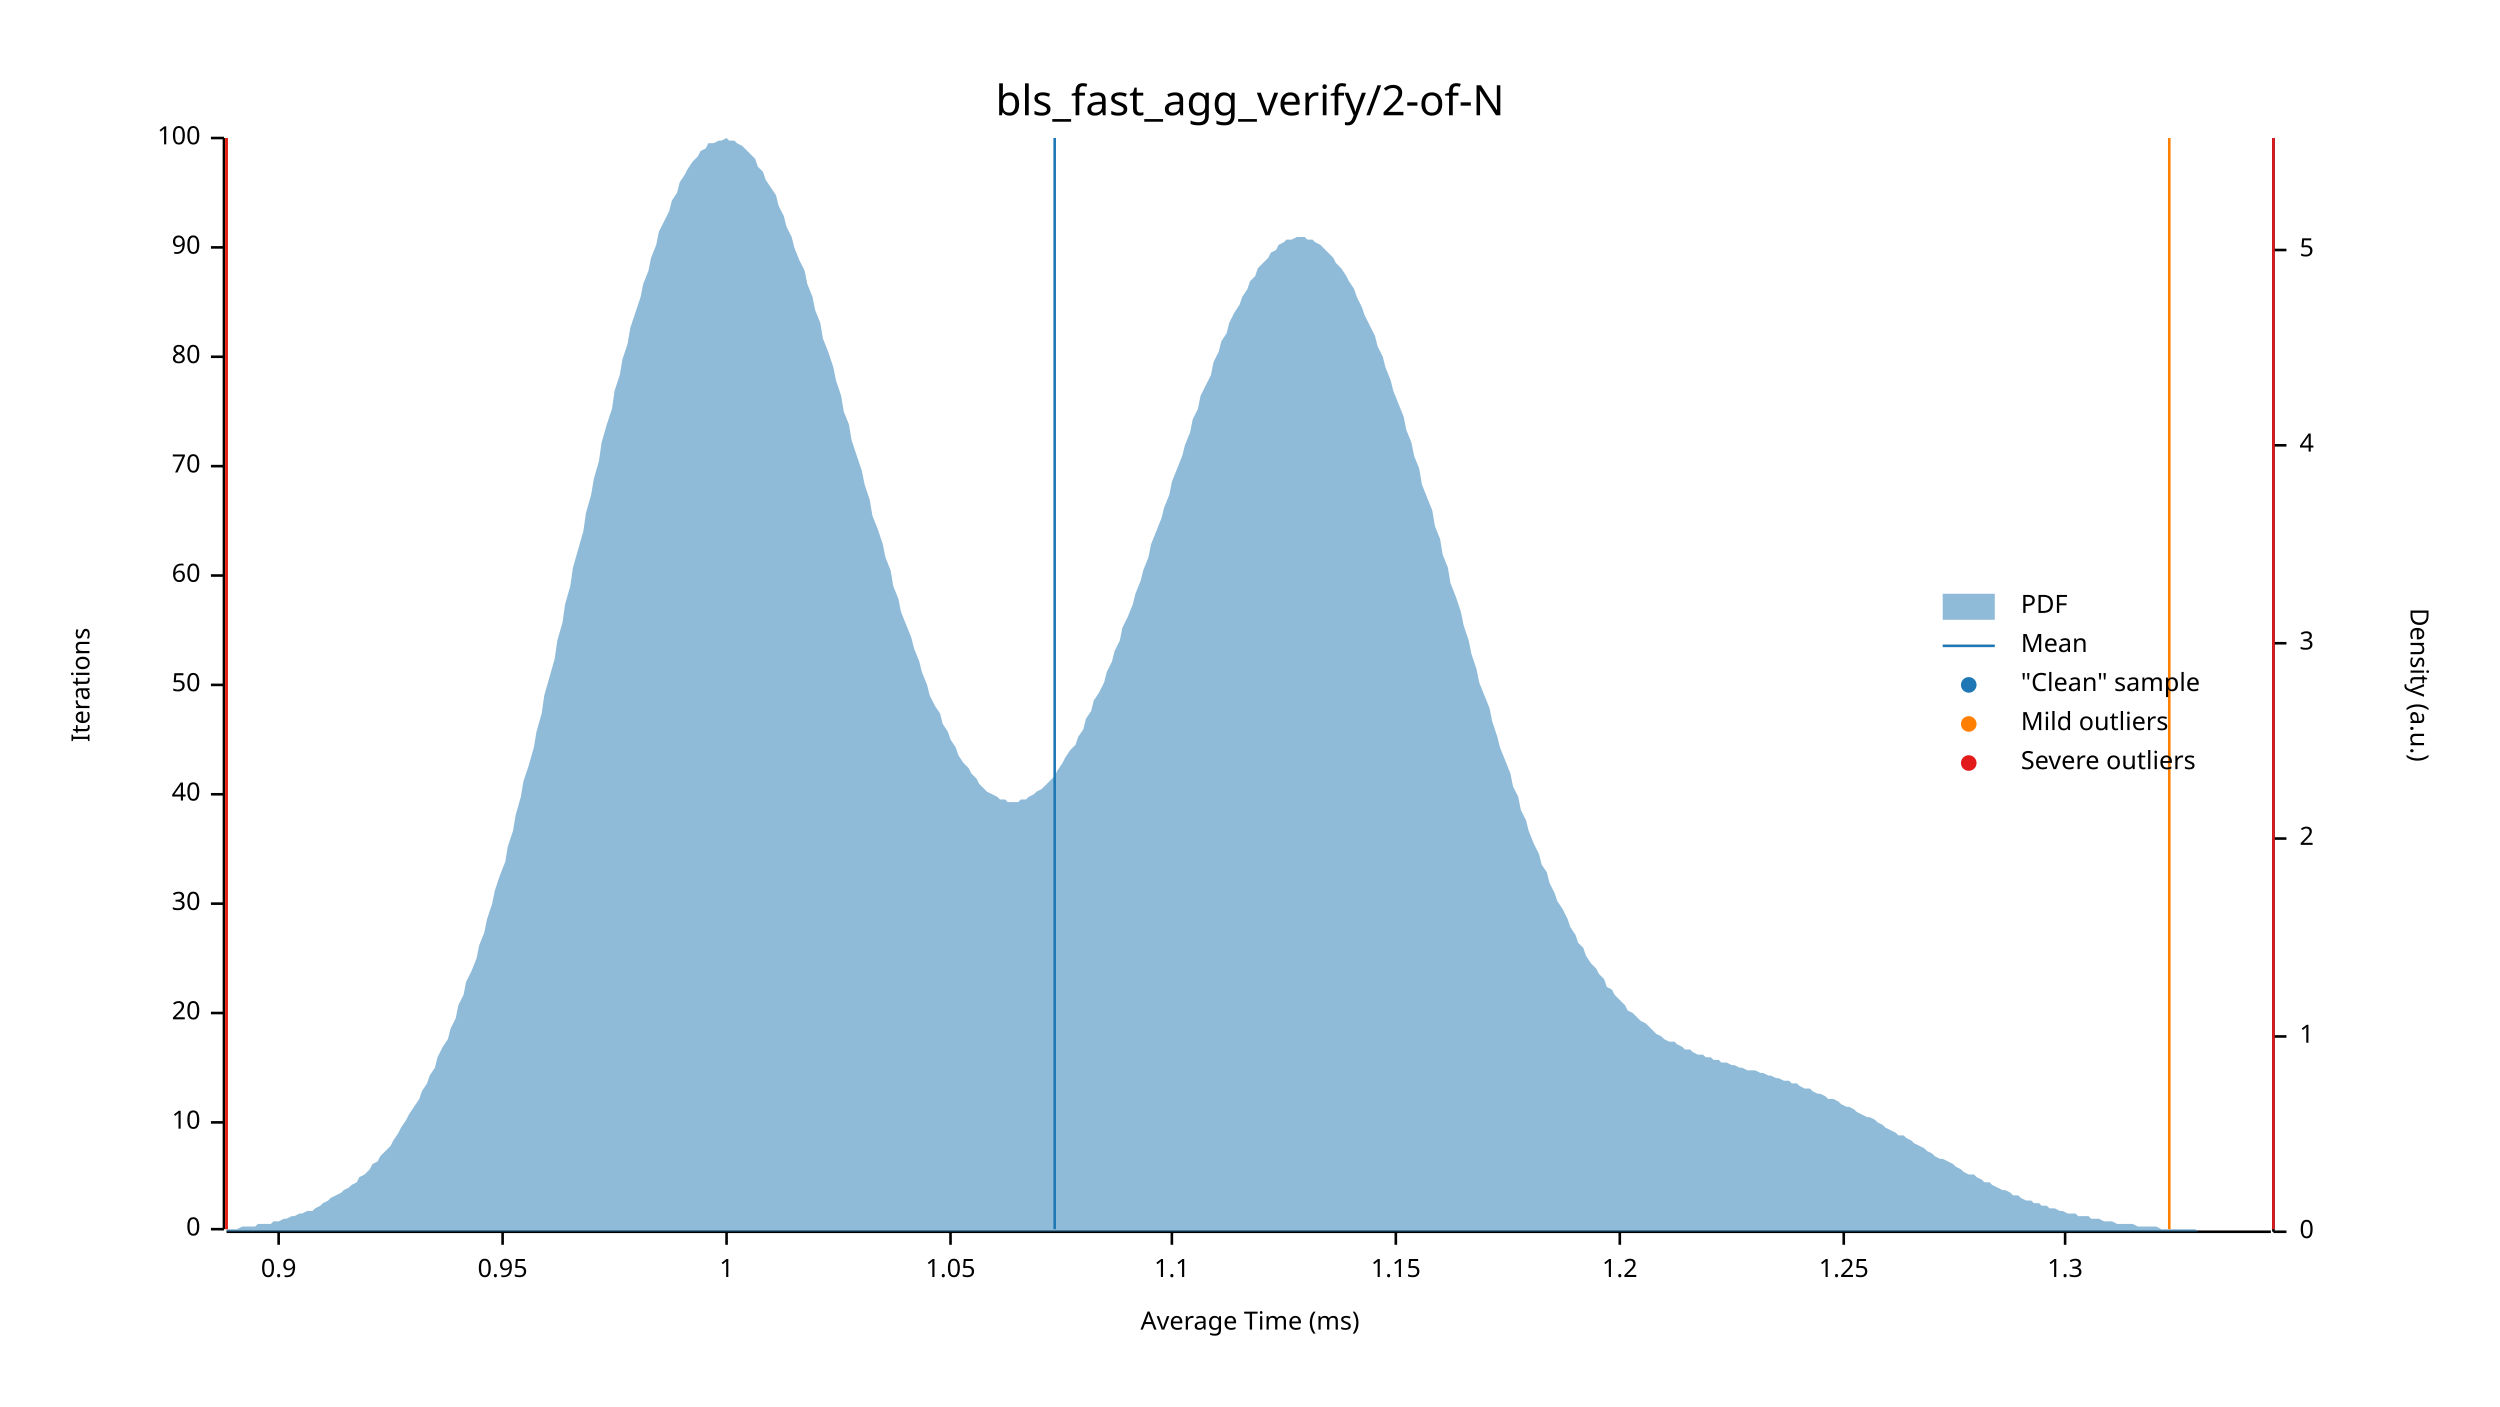
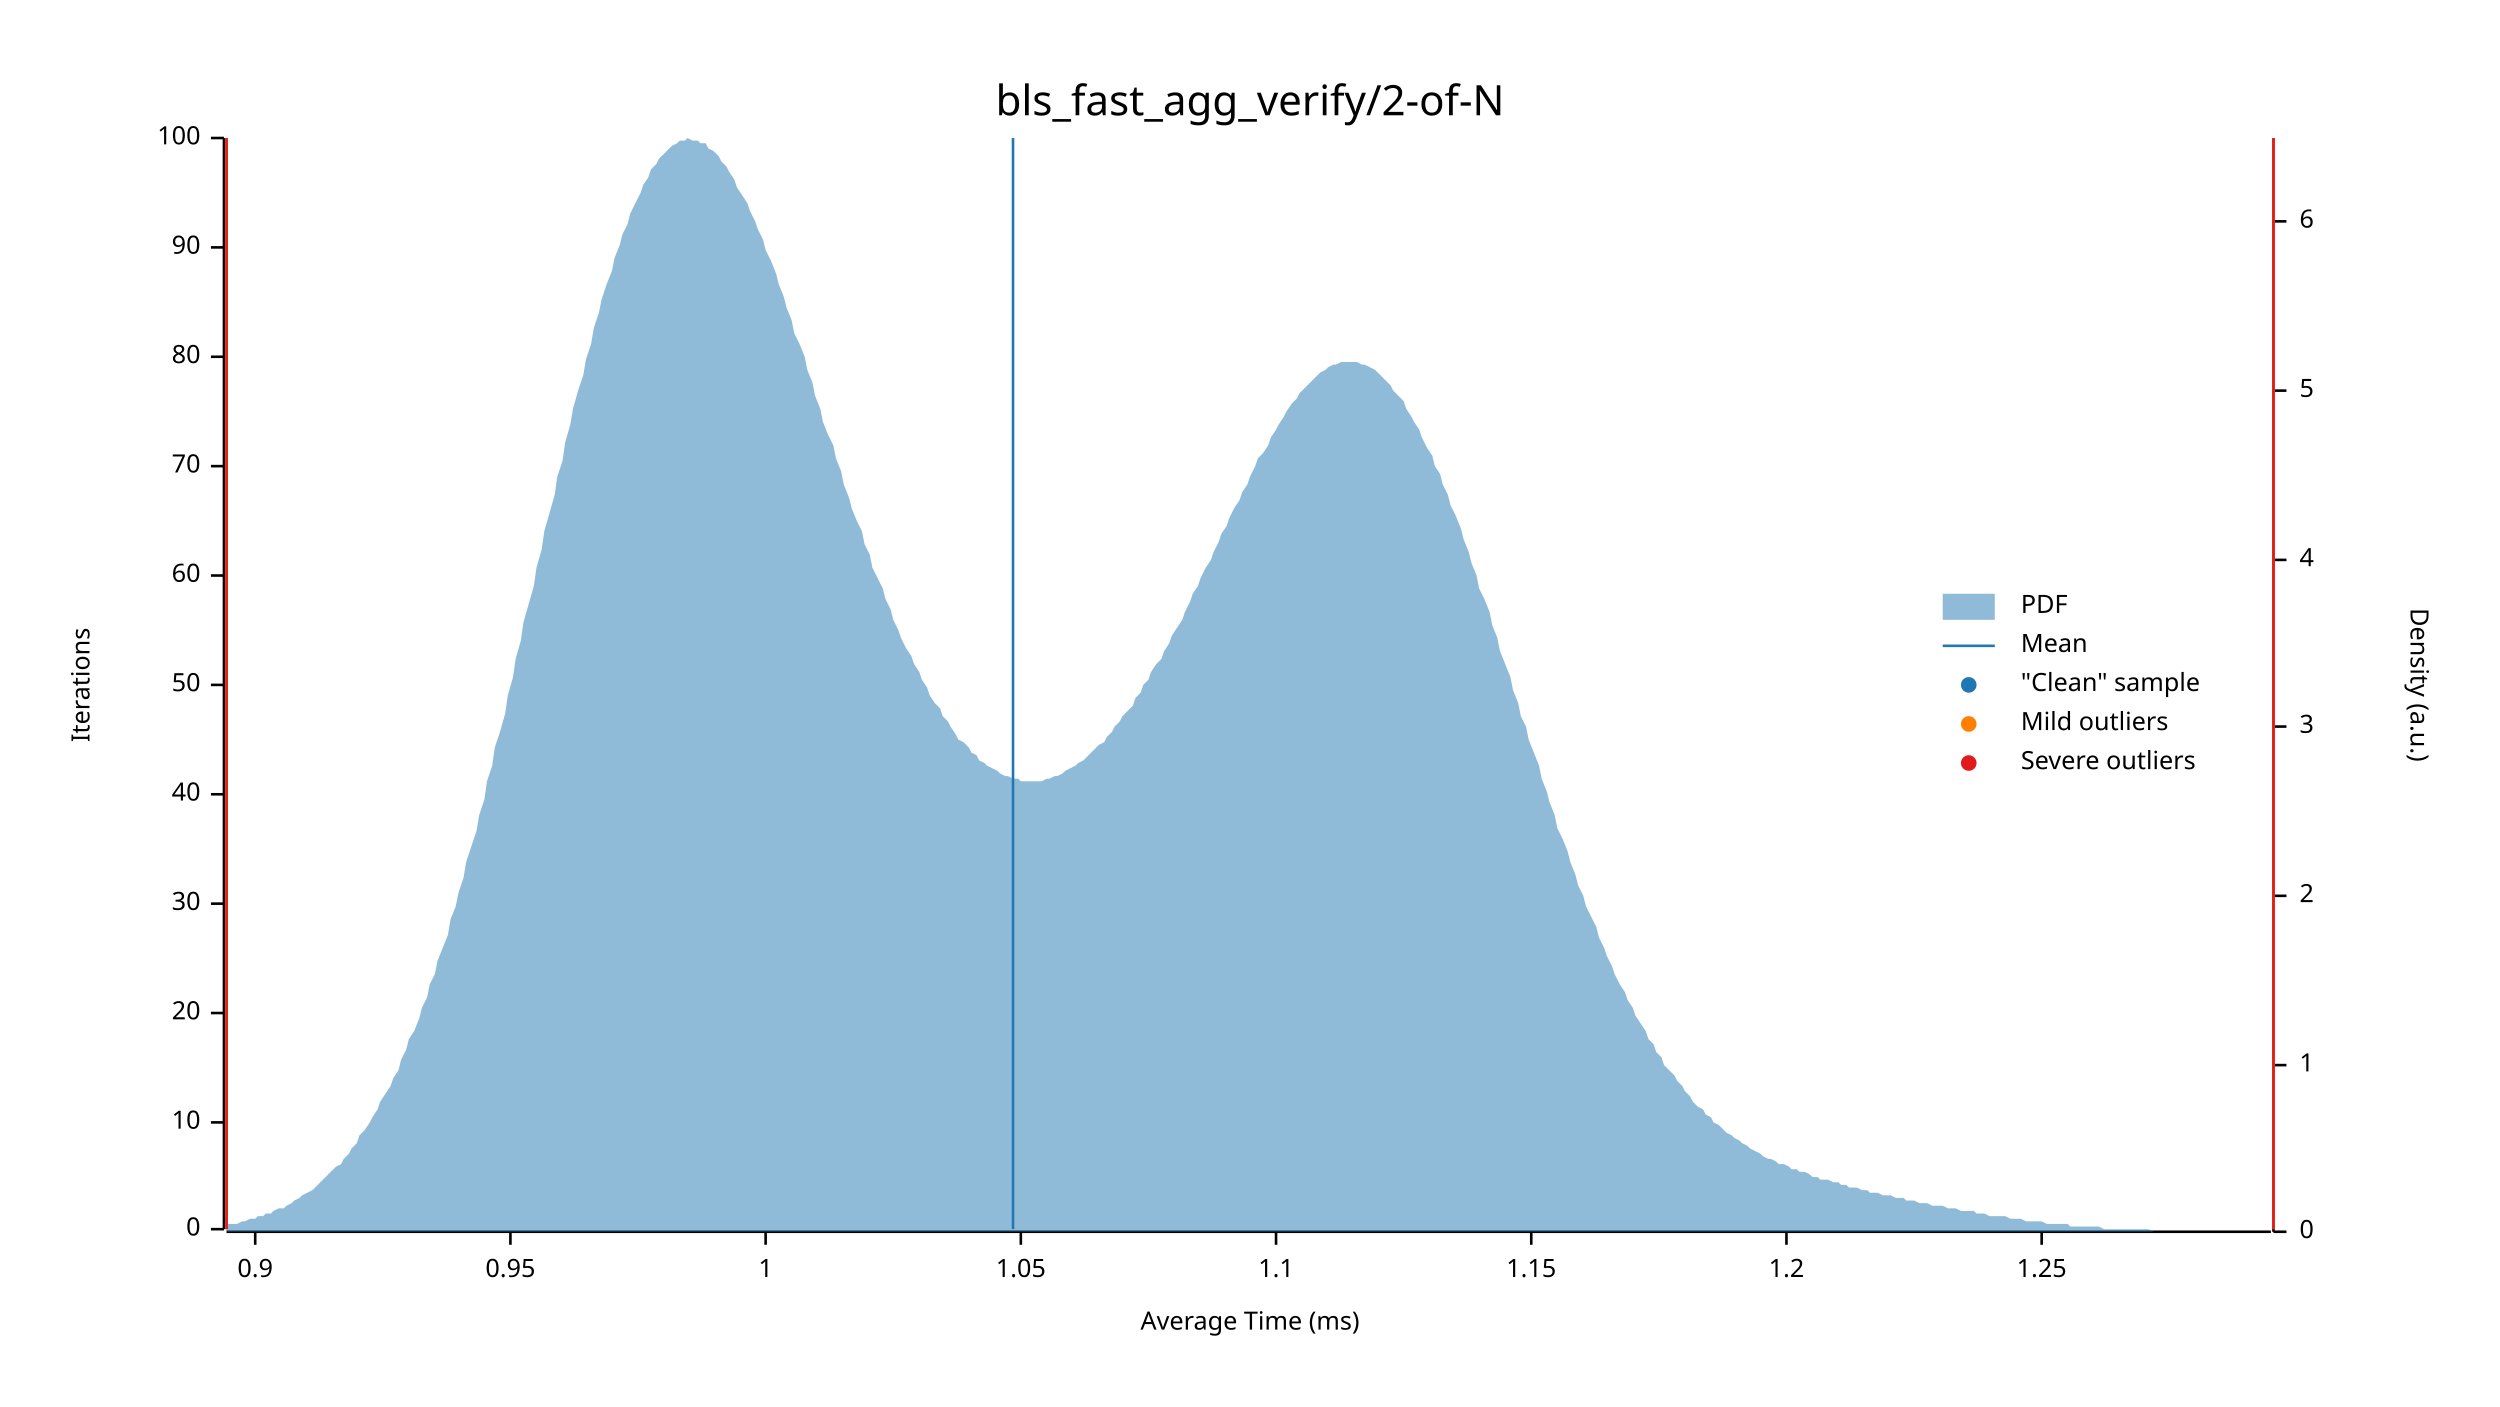
<svg xmlns="http://www.w3.org/2000/svg" width="960" height="540" viewBox="0 0 960 540">
  <text x="480" y="32" dy="0.76em" text-anchor="middle" font-family="sans-serif" font-size="16.129" opacity="1" fill="#000000">
bls_fast_agg_verify/2-of-N
</text>
  <text x="27" y="263" dy="0.76em" text-anchor="middle" font-family="sans-serif" font-size="9.677" opacity="1" fill="#000000" transform="rotate(270, 27, 263)">
Iterations
</text>
  <text x="480" y="513" dy="-0.5ex" text-anchor="middle" font-family="sans-serif" font-size="9.677" opacity="1" fill="#000000">
Average Time (ms)
</text>
  <polyline fill="none" opacity="1" stroke="#000000" stroke-width="1" points="86,53 86,472 " />
  <text x="77" y="472" dy="0.5ex" text-anchor="end" font-family="sans-serif" font-size="9.677" opacity="1" fill="#000000">
0
</text>
  <polyline fill="none" opacity="1" stroke="#000000" stroke-width="1" points="81,472 86,472 " />
  <text x="77" y="431" dy="0.5ex" text-anchor="end" font-family="sans-serif" font-size="9.677" opacity="1" fill="#000000">
10
</text>
  <polyline fill="none" opacity="1" stroke="#000000" stroke-width="1" points="81,431 86,431 " />
  <text x="77" y="389" dy="0.5ex" text-anchor="end" font-family="sans-serif" font-size="9.677" opacity="1" fill="#000000">
20
</text>
  <polyline fill="none" opacity="1" stroke="#000000" stroke-width="1" points="81,389 86,389 " />
  <text x="77" y="347" dy="0.5ex" text-anchor="end" font-family="sans-serif" font-size="9.677" opacity="1" fill="#000000">
30
</text>
  <polyline fill="none" opacity="1" stroke="#000000" stroke-width="1" points="81,347 86,347 " />
  <text x="77" y="305" dy="0.5ex" text-anchor="end" font-family="sans-serif" font-size="9.677" opacity="1" fill="#000000">
40
</text>
  <polyline fill="none" opacity="1" stroke="#000000" stroke-width="1" points="81,305 86,305 " />
  <text x="77" y="263" dy="0.5ex" text-anchor="end" font-family="sans-serif" font-size="9.677" opacity="1" fill="#000000">
50
</text>
  <polyline fill="none" opacity="1" stroke="#000000" stroke-width="1" points="81,263 86,263 " />
  <text x="77" y="221" dy="0.5ex" text-anchor="end" font-family="sans-serif" font-size="9.677" opacity="1" fill="#000000">
60
</text>
  <polyline fill="none" opacity="1" stroke="#000000" stroke-width="1" points="81,221 86,221 " />
  <text x="77" y="179" dy="0.5ex" text-anchor="end" font-family="sans-serif" font-size="9.677" opacity="1" fill="#000000">
70
</text>
  <polyline fill="none" opacity="1" stroke="#000000" stroke-width="1" points="81,179 86,179 " />
  <text x="77" y="137" dy="0.5ex" text-anchor="end" font-family="sans-serif" font-size="9.677" opacity="1" fill="#000000">
80
</text>
  <polyline fill="none" opacity="1" stroke="#000000" stroke-width="1" points="81,137 86,137 " />
  <text x="77" y="95" dy="0.5ex" text-anchor="end" font-family="sans-serif" font-size="9.677" opacity="1" fill="#000000">
90
</text>
  <polyline fill="none" opacity="1" stroke="#000000" stroke-width="1" points="81,95 86,95 " />
  <text x="77" y="53" dy="0.5ex" text-anchor="end" font-family="sans-serif" font-size="9.677" opacity="1" fill="#000000">
100
</text>
  <polyline fill="none" opacity="1" stroke="#000000" stroke-width="1" points="81,53 86,53 " />
  <polyline fill="none" opacity="1" stroke="#000000" stroke-width="1" points="87,473 872,473 " />
-   <text x="107" y="483" dy="0.76em" text-anchor="middle" font-family="sans-serif" font-size="9.677" opacity="1" fill="#000000">
+   <text x="98" y="483" dy="0.76em" text-anchor="middle" font-family="sans-serif" font-size="9.677" opacity="1" fill="#000000">
0.9
</text>
-   <polyline fill="none" opacity="1" stroke="#000000" stroke-width="1" points="107,473 107,478 " />
-   <text x="193" y="483" dy="0.76em" text-anchor="middle" font-family="sans-serif" font-size="9.677" opacity="1" fill="#000000">
+   <polyline fill="none" opacity="1" stroke="#000000" stroke-width="1" points="98,473 98,478 " />
+   <text x="196" y="483" dy="0.76em" text-anchor="middle" font-family="sans-serif" font-size="9.677" opacity="1" fill="#000000">
0.95
</text>
-   <polyline fill="none" opacity="1" stroke="#000000" stroke-width="1" points="193,473 193,478 " />
-   <text x="279" y="483" dy="0.76em" text-anchor="middle" font-family="sans-serif" font-size="9.677" opacity="1" fill="#000000">
+   <polyline fill="none" opacity="1" stroke="#000000" stroke-width="1" points="196,473 196,478 " />
+   <text x="294" y="483" dy="0.76em" text-anchor="middle" font-family="sans-serif" font-size="9.677" opacity="1" fill="#000000">
1
</text>
-   <polyline fill="none" opacity="1" stroke="#000000" stroke-width="1" points="279,473 279,478 " />
-   <text x="365" y="483" dy="0.76em" text-anchor="middle" font-family="sans-serif" font-size="9.677" opacity="1" fill="#000000">
+   <polyline fill="none" opacity="1" stroke="#000000" stroke-width="1" points="294,473 294,478 " />
+   <text x="392" y="483" dy="0.76em" text-anchor="middle" font-family="sans-serif" font-size="9.677" opacity="1" fill="#000000">
1.05
</text>
-   <polyline fill="none" opacity="1" stroke="#000000" stroke-width="1" points="365,473 365,478 " />
-   <text x="450" y="483" dy="0.76em" text-anchor="middle" font-family="sans-serif" font-size="9.677" opacity="1" fill="#000000">
+   <polyline fill="none" opacity="1" stroke="#000000" stroke-width="1" points="392,473 392,478 " />
+   <text x="490" y="483" dy="0.76em" text-anchor="middle" font-family="sans-serif" font-size="9.677" opacity="1" fill="#000000">
1.1
</text>
-   <polyline fill="none" opacity="1" stroke="#000000" stroke-width="1" points="450,473 450,478 " />
-   <text x="536" y="483" dy="0.76em" text-anchor="middle" font-family="sans-serif" font-size="9.677" opacity="1" fill="#000000">
+   <polyline fill="none" opacity="1" stroke="#000000" stroke-width="1" points="490,473 490,478 " />
+   <text x="588" y="483" dy="0.76em" text-anchor="middle" font-family="sans-serif" font-size="9.677" opacity="1" fill="#000000">
1.15
</text>
-   <polyline fill="none" opacity="1" stroke="#000000" stroke-width="1" points="536,473 536,478 " />
-   <text x="622" y="483" dy="0.76em" text-anchor="middle" font-family="sans-serif" font-size="9.677" opacity="1" fill="#000000">
+   <polyline fill="none" opacity="1" stroke="#000000" stroke-width="1" points="588,473 588,478 " />
+   <text x="686" y="483" dy="0.76em" text-anchor="middle" font-family="sans-serif" font-size="9.677" opacity="1" fill="#000000">
1.2
</text>
-   <polyline fill="none" opacity="1" stroke="#000000" stroke-width="1" points="622,473 622,478 " />
-   <text x="708" y="483" dy="0.76em" text-anchor="middle" font-family="sans-serif" font-size="9.677" opacity="1" fill="#000000">
+   <polyline fill="none" opacity="1" stroke="#000000" stroke-width="1" points="686,473 686,478 " />
+   <text x="784" y="483" dy="0.76em" text-anchor="middle" font-family="sans-serif" font-size="9.677" opacity="1" fill="#000000">
1.25
</text>
-   <polyline fill="none" opacity="1" stroke="#000000" stroke-width="1" points="708,473 708,478 " />
-   <text x="793" y="483" dy="0.76em" text-anchor="middle" font-family="sans-serif" font-size="9.677" opacity="1" fill="#000000">
- 1.3
- </text>
-   <polyline fill="none" opacity="1" stroke="#000000" stroke-width="1" points="793,473 793,478 " />
+   <polyline fill="none" opacity="1" stroke="#000000" stroke-width="1" points="784,473 784,478 " />
  <text x="933" y="263" dy="0.76em" text-anchor="middle" font-family="sans-serif" font-size="9.677" opacity="1" fill="#000000" transform="rotate(90, 933, 263)">
Density (a.u.)
</text>
  <polyline fill="none" opacity="1" stroke="#000000" stroke-width="1" points="873,53 873,473 " />
  <text x="883" y="473" dy="0.5ex" text-anchor="start" font-family="sans-serif" font-size="9.677" opacity="1" fill="#000000">
0
</text>
  <polyline fill="none" opacity="1" stroke="#000000" stroke-width="1" points="873,473 878,473 " />
-   <text x="883" y="398" dy="0.5ex" text-anchor="start" font-family="sans-serif" font-size="9.677" opacity="1" fill="#000000">
+   <text x="883" y="409" dy="0.5ex" text-anchor="start" font-family="sans-serif" font-size="9.677" opacity="1" fill="#000000">
1
</text>
-   <polyline fill="none" opacity="1" stroke="#000000" stroke-width="1" points="873,398 878,398 " />
-   <text x="883" y="322" dy="0.5ex" text-anchor="start" font-family="sans-serif" font-size="9.677" opacity="1" fill="#000000">
+   <polyline fill="none" opacity="1" stroke="#000000" stroke-width="1" points="873,409 878,409 " />
+   <text x="883" y="344" dy="0.5ex" text-anchor="start" font-family="sans-serif" font-size="9.677" opacity="1" fill="#000000">
2
</text>
-   <polyline fill="none" opacity="1" stroke="#000000" stroke-width="1" points="873,322 878,322 " />
-   <text x="883" y="247" dy="0.5ex" text-anchor="start" font-family="sans-serif" font-size="9.677" opacity="1" fill="#000000">
+   <polyline fill="none" opacity="1" stroke="#000000" stroke-width="1" points="873,344 878,344 " />
+   <text x="883" y="279" dy="0.5ex" text-anchor="start" font-family="sans-serif" font-size="9.677" opacity="1" fill="#000000">
3
</text>
-   <polyline fill="none" opacity="1" stroke="#000000" stroke-width="1" points="873,247 878,247 " />
-   <text x="883" y="171" dy="0.5ex" text-anchor="start" font-family="sans-serif" font-size="9.677" opacity="1" fill="#000000">
+   <polyline fill="none" opacity="1" stroke="#000000" stroke-width="1" points="873,279 878,279 " />
+   <text x="883" y="215" dy="0.5ex" text-anchor="start" font-family="sans-serif" font-size="9.677" opacity="1" fill="#000000">
4
</text>
-   <polyline fill="none" opacity="1" stroke="#000000" stroke-width="1" points="873,171 878,171 " />
-   <text x="883" y="96" dy="0.5ex" text-anchor="start" font-family="sans-serif" font-size="9.677" opacity="1" fill="#000000">
+   <polyline fill="none" opacity="1" stroke="#000000" stroke-width="1" points="873,215 878,215 " />
+   <text x="883" y="150" dy="0.5ex" text-anchor="start" font-family="sans-serif" font-size="9.677" opacity="1" fill="#000000">
5
</text>
-   <polyline fill="none" opacity="1" stroke="#000000" stroke-width="1" points="873,96 878,96 " />
-   <polygon opacity="0.5" fill="#1F78B4" points="87,472 88,472 90,472 91,472 93,471 94,471 96,471 98,471 99,470 101,470 102,470 104,470 105,469 107,469 109,468 110,468 112,467 113,467 115,466 116,466 118,465 120,465 121,464 123,463 124,462 126,461 127,460 129,459 131,458 132,457 134,456 135,455 137,454 138,452 140,451 142,449 143,447 145,446 146,444 148,442 150,440 151,438 153,435 154,433 156,430 157,428 159,425 161,422 162,419 164,416 165,413 167,410 168,406 170,402 172,399 173,395 175,391 176,386 178,382 179,377 181,373 183,368 184,363 186,358 187,353 189,347 190,342 192,336 194,331 195,325 197,319 198,313 200,306 201,300 203,294 205,287 206,281 208,274 209,267 211,260 213,253 214,246 216,239 217,232 219,225 220,218 222,211 224,204 225,197 227,190 228,184 230,177 231,170 233,163 235,157 236,150 238,144 239,138 241,132 242,126 244,120 246,114 247,109 249,104 250,99 252,94 253,89 255,85 257,81 258,77 260,74 261,70 263,67 264,65 266,62 268,60 269,58 271,57 272,55 274,55 276,54 277,54 279,53 280,54 282,54 283,55 285,56 287,58 288,59 290,61 291,64 293,66 294,69 296,72 298,75 299,79 301,83 302,87 304,91 305,95 307,100 309,104 310,109 312,114 313,119 315,124 316,130 318,135 320,141 321,146 323,152 324,158 326,163 327,169 329,175 331,181 332,186 334,192 335,198 337,203 339,209 340,214 342,219 343,225 345,230 346,235 348,240 350,245 351,249 353,254 354,258 356,263 357,267 359,271 361,274 362,278 364,281 365,284 367,287 368,290 370,293 372,295 373,297 375,299 376,301 378,303 379,304 381,305 383,306 384,307 386,307 387,308 389,308 391,308 392,307 394,307 395,306 397,305 398,304 400,303 402,301 403,300 405,298 406,296 408,293 409,291 411,288 413,286 414,283 416,280 417,276 419,273 420,269 422,266 424,262 425,258 427,254 428,250 430,246 431,241 433,237 435,232 436,228 438,223 439,219 441,214 442,209 444,204 446,199 447,195 449,190 450,185 452,180 454,175 455,171 457,166 458,161 460,157 461,152 463,148 465,144 466,139 468,135 469,131 471,128 472,124 474,120 476,117 477,114 479,111 480,108 482,106 483,103 485,101 487,99 488,97 490,96 491,94 493,93 494,92 496,92 498,91 499,91 501,91 502,92 504,92 505,93 507,94 509,96 510,97 512,99 513,101 515,103 517,106 518,108 520,111 521,114 523,118 524,121 526,125 528,129 529,133 531,137 532,141 534,146 535,150 537,155 539,160 540,165 542,170 543,175 545,180 546,186 548,191 550,196 551,202 553,207 554,213 556,218 557,224 559,229 561,235 562,240 564,246 565,251 567,257 568,262 570,267 572,272 573,277 575,283 576,287 578,292 580,297 581,302 583,306 584,311 586,315 587,319 589,324 591,328 592,332 594,335 595,339 597,343 598,346 600,349 602,353 603,356 605,359 606,362 608,364 609,367 611,370 613,372 614,374 616,376 617,379 619,380 620,382 622,384 624,386 625,388 627,389 628,390 630,392 632,393 633,394 635,396 636,397 638,398 639,399 641,400 643,400 644,401 646,402 647,403 649,403 650,404 652,405 654,405 655,406 657,406 658,407 660,407 661,408 663,408 665,409 666,409 668,410 669,410 671,411 672,411 674,411 676,412 677,412 679,413 680,413 682,414 683,414 685,415 687,415 688,416 690,416 691,417 693,418 695,418 696,419 698,420 699,420 701,421 702,422 704,422 706,423 707,424 709,425 710,425 712,426 713,427 715,428 717,429 718,429 720,430 721,431 723,432 724,433 726,434 728,435 729,436 731,436 732,437 734,438 735,439 737,440 739,441 740,442 742,443 743,444 745,445 746,445 748,446 750,447 751,448 753,449 754,450 756,451 758,451 759,452 761,453 762,454 764,454 765,455 767,456 769,457 770,457 772,458 773,459 775,459 776,460 778,461 780,461 781,462 783,462 784,463 786,463 787,464 789,464 791,465 792,465 794,466 795,466 797,466 798,467 800,467 802,467 803,468 805,468 806,468 808,469 809,469 811,469 813,470 814,470 816,470 817,470 819,470 821,471 822,471 824,471 825,471 827,471 828,471 830,472 832,472 833,472 835,472 836,472 838,472 839,472 841,472 843,472 844,473 846,473 847,473 849,473 850,473 852,473 854,473 855,473 857,473 858,473 860,473 861,473 863,473 865,473 866,473 868,473 869,473 871,473 873,473 873,473 87,473 " />
-   <polyline fill="none" opacity="1" stroke="#1F78B4" stroke-width="1" points="405,472 405,53 " />
+   <polyline fill="none" opacity="1" stroke="#000000" stroke-width="1" points="873,150 878,150 " />
+   <text x="883" y="85" dy="0.5ex" text-anchor="start" font-family="sans-serif" font-size="9.677" opacity="1" fill="#000000">
+ 6
+ </text>
+   <polyline fill="none" opacity="1" stroke="#000000" stroke-width="1" points="873,85 878,85 " />
+   <polygon opacity="0.5" fill="#1F78B4" points="87,470 88,470 90,470 91,470 93,469 94,469 96,468 98,468 99,467 101,467 102,466 104,466 105,465 107,464 109,464 110,463 112,462 113,461 115,460 116,459 118,458 120,457 121,456 123,454 124,453 126,451 127,450 129,448 131,447 132,445 134,443 135,441 137,439 138,436 140,434 142,431 143,429 145,426 146,423 148,420 150,417 151,414 153,411 154,407 156,403 157,399 159,396 161,391 162,387 164,383 165,378 167,374 168,369 170,364 172,359 173,353 175,348 176,343 178,337 179,331 181,325 183,319 184,313 186,307 187,300 189,294 190,287 192,281 194,274 195,267 197,260 198,253 200,246 201,239 203,232 205,225 206,218 208,211 209,204 211,197 213,190 214,183 216,177 217,170 219,163 220,157 222,150 224,144 225,138 227,132 228,126 230,120 231,115 233,109 235,104 236,99 238,94 239,90 241,86 242,82 244,78 246,74 247,71 249,68 250,65 252,63 253,61 255,59 257,57 258,56 260,55 261,54 263,54 264,53 266,54 268,54 269,55 271,55 272,57 274,58 276,60 277,62 279,64 280,66 282,69 283,72 285,75 287,78 288,81 290,85 291,88 293,92 294,96 296,100 298,105 299,109 301,114 302,118 304,123 305,128 307,132 309,137 310,142 312,147 313,152 315,157 316,162 318,167 320,171 321,176 323,181 324,186 326,191 327,195 329,200 331,204 332,209 334,213 335,218 337,222 339,226 340,230 342,234 343,238 345,242 346,245 348,249 350,252 351,255 353,258 354,261 356,264 357,267 359,270 361,272 362,275 364,277 365,279 367,282 368,284 370,285 372,287 373,289 375,290 376,292 378,293 379,294 381,295 383,296 384,297 386,298 387,298 389,299 391,299 392,300 394,300 395,300 397,300 398,300 400,300 402,299 403,299 405,298 406,298 408,297 409,296 411,295 413,294 414,293 416,292 417,291 419,289 420,288 422,286 424,285 425,283 427,281 428,279 430,277 431,275 433,273 435,271 436,268 438,266 439,263 441,261 442,258 444,255 446,253 447,250 449,247 450,244 452,241 454,238 455,235 457,231 458,228 460,225 461,222 463,218 465,215 466,212 468,208 469,205 471,202 472,199 474,195 476,192 477,189 479,186 480,183 482,179 483,176 485,174 487,171 488,168 490,165 491,163 493,160 494,158 496,155 498,153 499,151 501,149 502,148 504,146 505,145 507,143 509,142 510,141 512,140 513,140 515,139 517,139 518,139 520,139 521,139 523,140 524,140 526,141 528,142 529,143 531,145 532,146 534,148 535,150 537,152 539,154 540,157 542,160 543,162 545,165 546,168 548,172 550,175 551,179 553,182 554,186 556,190 557,194 559,198 561,203 562,207 564,212 565,216 567,221 568,226 570,230 572,235 573,240 575,245 576,250 578,255 580,260 581,265 583,270 584,275 586,279 587,284 589,289 591,294 592,299 594,304 595,308 597,313 598,318 600,322 602,327 603,331 605,336 606,340 608,344 609,348 611,352 613,356 614,360 616,364 617,367 619,371 620,374 622,378 624,381 625,384 627,387 628,390 630,393 632,396 633,399 635,401 636,404 638,406 639,409 641,411 643,413 644,415 646,417 647,419 649,421 650,423 652,425 654,426 655,428 657,429 658,431 660,432 661,433 663,435 665,436 666,437 668,438 669,439 671,440 672,441 674,442 676,443 677,444 679,445 680,445 682,446 683,447 685,447 687,448 688,449 690,449 691,450 693,450 695,451 696,452 698,452 699,453 701,453 702,453 704,454 706,454 707,455 709,455 710,456 712,456 713,456 715,457 717,457 718,458 720,458 721,458 723,459 724,459 726,459 728,460 729,460 731,460 732,461 734,461 735,461 737,462 739,462 740,462 742,463 743,463 745,463 746,463 748,464 750,464 751,464 753,465 754,465 756,465 758,465 759,466 761,466 762,466 764,467 765,467 767,467 769,467 770,467 772,468 773,468 775,468 776,468 778,469 780,469 781,469 783,469 784,469 786,470 787,470 789,470 791,470 792,470 794,470 795,471 797,471 798,471 800,471 802,471 803,471 805,471 806,471 808,472 809,472 811,472 813,472 814,472 816,472 817,472 819,472 821,472 822,472 824,472 825,472 827,473 828,473 830,473 832,473 833,473 835,473 836,473 838,473 839,473 841,473 843,473 844,473 846,473 847,473 849,473 850,473 852,473 854,473 855,473 857,473 858,473 860,473 861,473 863,473 865,473 866,473 868,473 869,473 871,473 873,473 873,473 87,473 " />
+   <polyline fill="none" opacity="1" stroke="#1F78B4" stroke-width="1" points="389,472 389,53 " />
  <polyline fill="none" opacity="1" stroke="#FF7F00" stroke-width="1" points="87,472 87,53 " />
-   <polyline fill="none" opacity="1" stroke="#FF7F00" stroke-width="1" points="833,472 833,53 " />
+   <polyline fill="none" opacity="1" stroke="#FF7F00" stroke-width="1" points="873,472 873,53 " />
  <polyline fill="none" opacity="1" stroke="#E31A1C" stroke-width="1" points="87,472 87,53 " />
  <polyline fill="none" opacity="1" stroke="#E31A1C" stroke-width="1" points="873,472 873,53 " />
  <text x="776" y="228" dy="0.76em" text-anchor="start" font-family="sans-serif" font-size="9.677" opacity="1" fill="#000000">
PDF
</text>
  <text x="776" y="243" dy="0.76em" text-anchor="start" font-family="sans-serif" font-size="9.677" opacity="1" fill="#000000">
Mean
</text>
  <text x="776" y="258" dy="0.76em" text-anchor="start" font-family="sans-serif" font-size="9.677" opacity="1" fill="#000000">
"Clean" sample
</text>
  <text x="776" y="273" dy="0.76em" text-anchor="start" font-family="sans-serif" font-size="9.677" opacity="1" fill="#000000">
Mild outliers
</text>
  <text x="776" y="288" dy="0.76em" text-anchor="start" font-family="sans-serif" font-size="9.677" opacity="1" fill="#000000">
Severe outliers
</text>
  <rect x="746" y="228" width="20" height="10" opacity="0.5" fill="#1F78B4" stroke="none" />
  <polyline fill="none" opacity="1" stroke="#1F78B4" stroke-width="1" points="746,248 766,248 " />
  <circle cx="756" cy="263" r="3" opacity="1" fill="#1F78B4" stroke="none" stroke-width="1" />
  <circle cx="756" cy="278" r="3" opacity="1" fill="#FF7F00" stroke="none" stroke-width="1" />
  <circle cx="756" cy="293" r="3" opacity="1" fill="#E31A1C" stroke="none" stroke-width="1" />
</svg>
